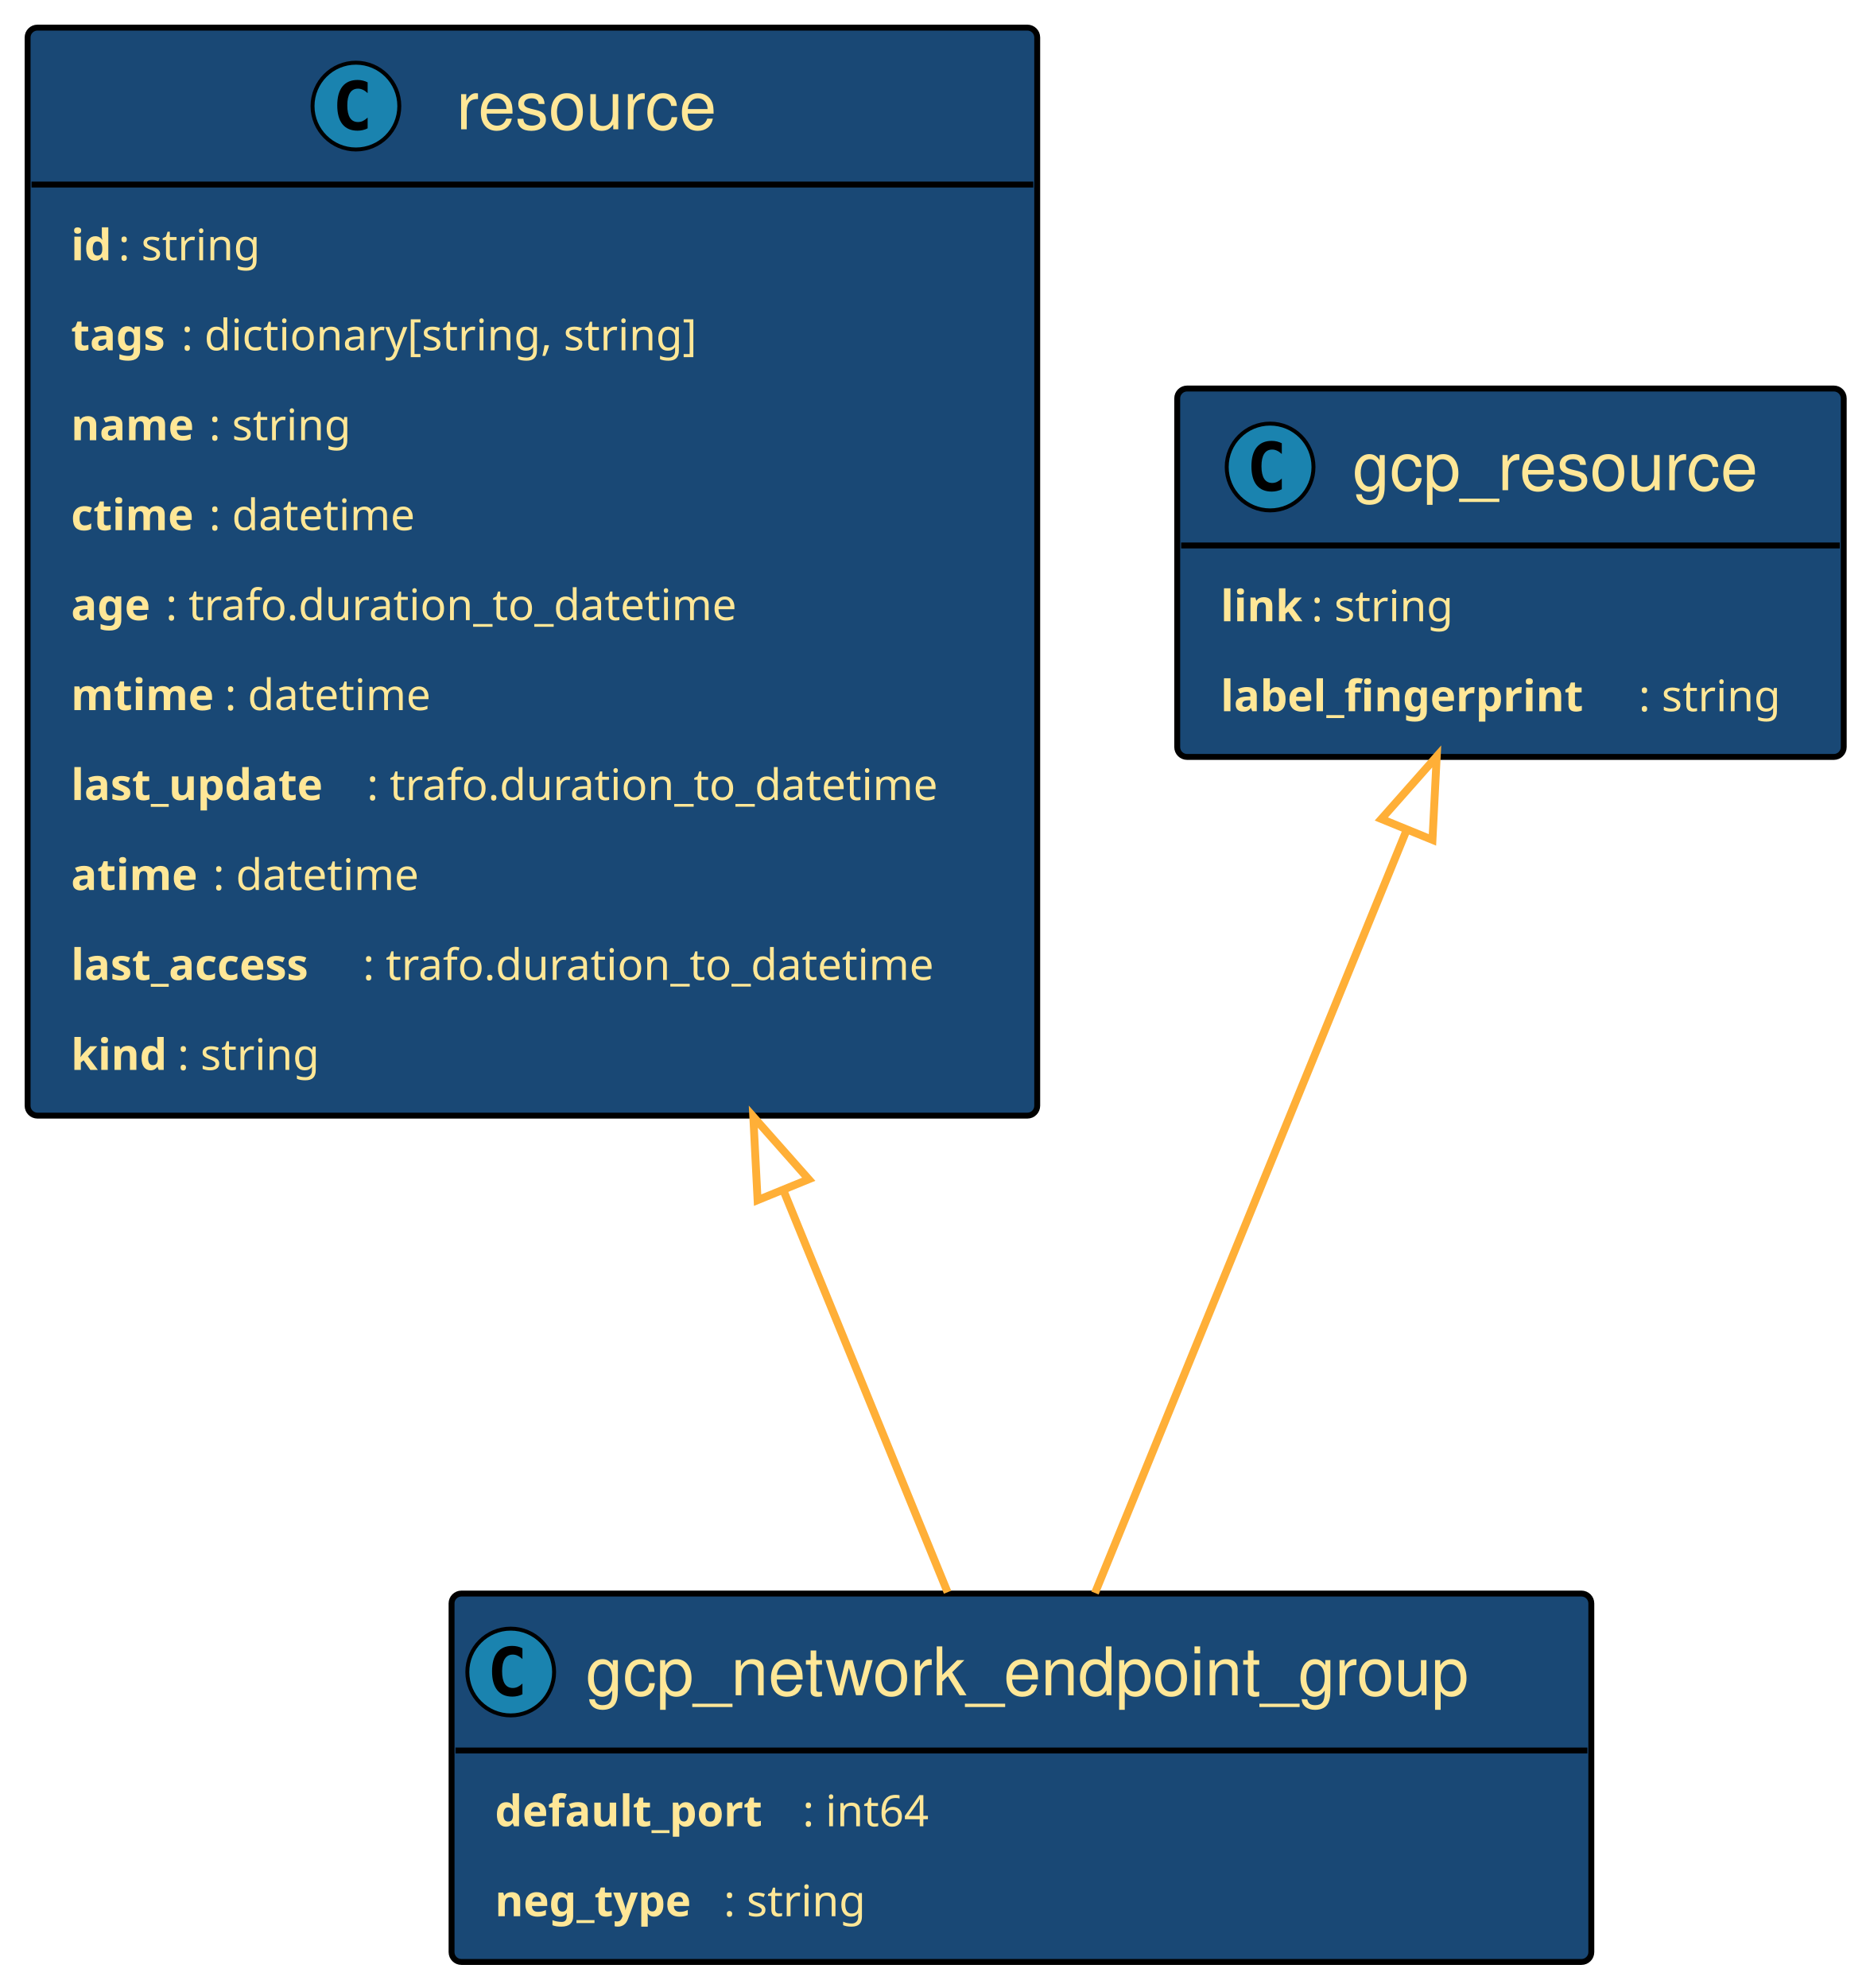
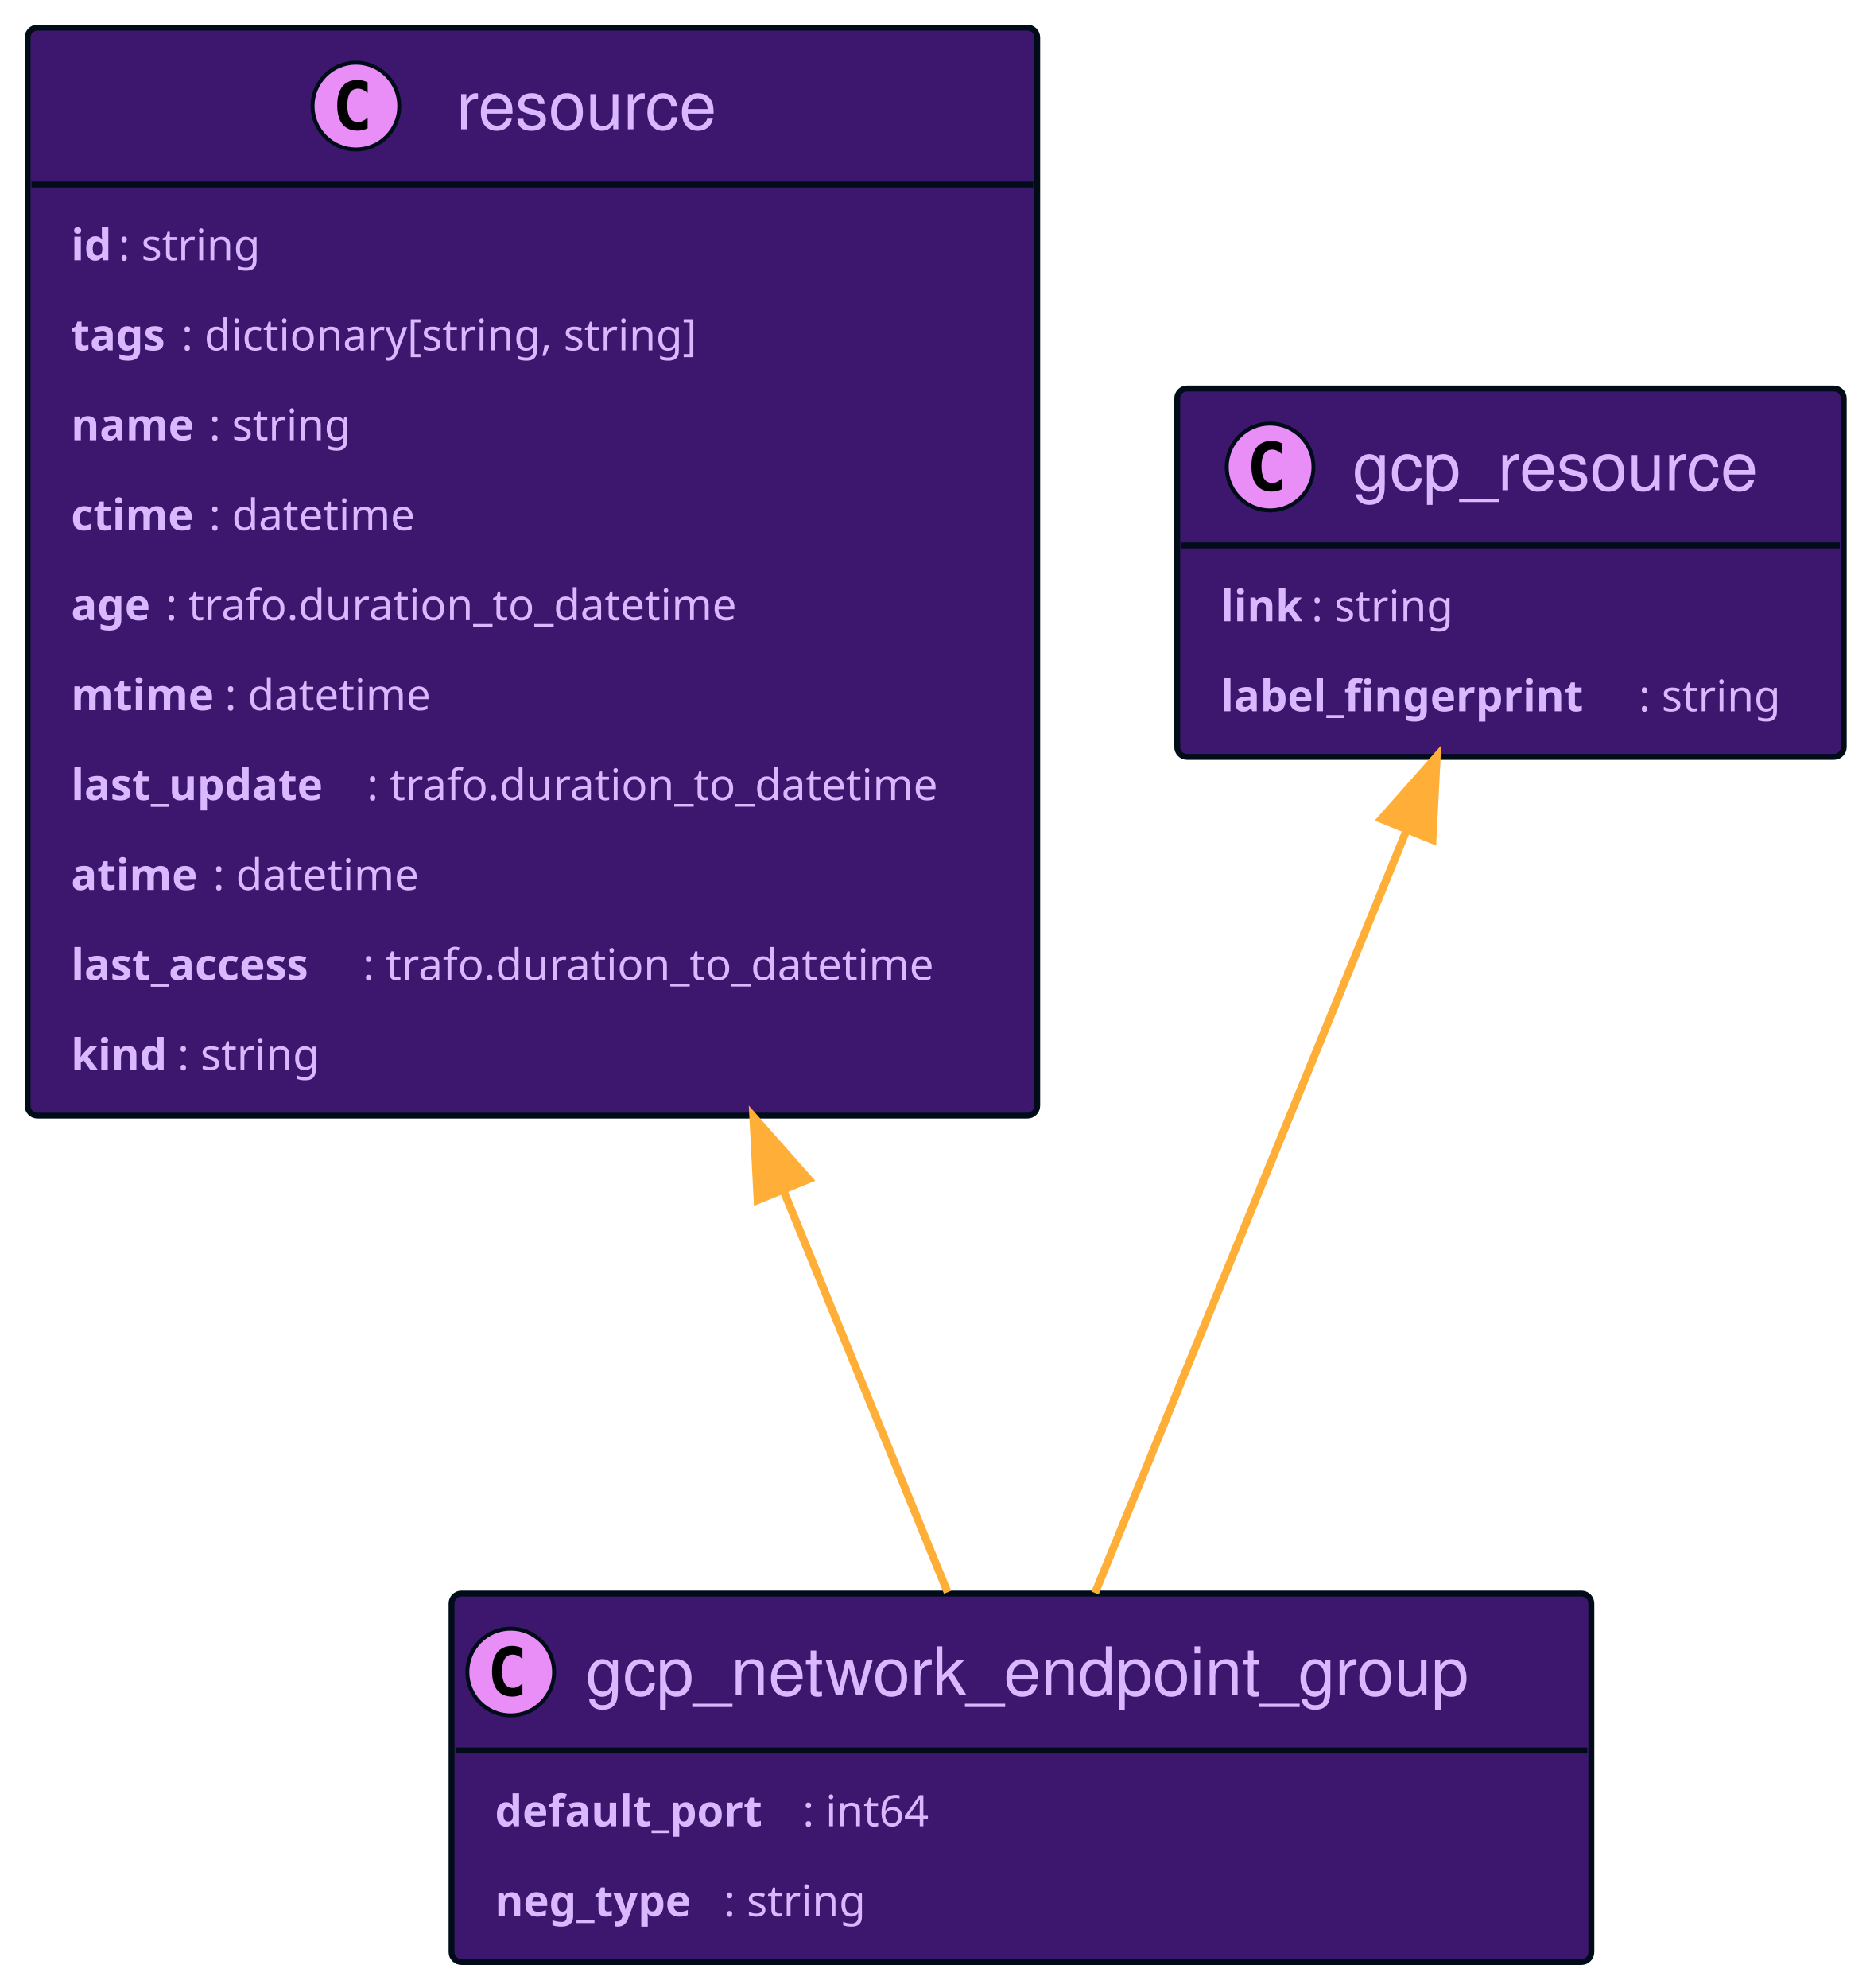
<svg xmlns="http://www.w3.org/2000/svg" width="474" height="504" contentScriptType="application/ecmascript" contentStyleType="text/css" style="width:474px;height:504px;background:#00000000" preserveAspectRatio="none" version="1.1" viewBox="0 0 474 504" zoomAndPan="magnify">
  <g>
-     <rect id="resource" width="256" height="275.836" x="7" y="7" fill="#194875" codeLine="17" rx="2.5" ry="2.5" style="stroke:#000;stroke-width:1.5" />
-     <ellipse cx="90.25" cy="26.895" fill="#1A83AF" rx="11" ry="11" style="stroke:#000;stroke-width:1" />
+     <rect id="resource" width="256" height="275.836" x="7" y="7" fill="#3d176e" codeLine="17" rx="2.5" ry="2.5" style="stroke:#000d19;stroke-width:1.5" />
+     <ellipse cx="90.25" cy="26.895" fill="#e98df7" rx="11" ry="11" style="stroke:#000d19;stroke-width:1" />
    <path fill="#000" d="M93.219,32.535 Q92.641,32.832 92,32.973 Q91.359,33.129 90.656,33.129 Q88.156,33.129 86.828,31.488 Q85.516,29.832 85.516,26.707 Q85.516,23.582 86.828,21.926 Q88.156,20.27 90.656,20.27 Q91.359,20.27 92,20.426 Q92.656,20.582 93.219,20.879 L93.219,23.598 Q92.594,23.02 92,22.754 Q91.406,22.473 90.781,22.473 Q89.438,22.473 88.75,23.551 Q88.062,24.613 88.062,26.707 Q88.062,28.801 88.75,29.879 Q89.438,30.941 90.781,30.941 Q91.406,30.941 92,30.676 Q92.594,30.395 93.219,29.816 L93.219,32.535 Z" />
-     <text x="115.75" y="32.78" fill="#FFE797" font-family="Helvetica" font-size="17" lengthAdjust="spacing" textLength="71">resource</text>
-     <line style="stroke:#000;stroke-width:1.5" x1="8" x2="262" y1="46.789" y2="46.789" />
-     <text x="18" y="65.999" fill="#FFE797" font-family="sans-serif" font-size="11" font-weight="bold" lengthAdjust="spacing" textLength="12">id</text>
-     <text x="30" y="65.999" fill="#FFE797" font-family="sans-serif" font-size="11" lengthAdjust="spacing" textLength="41">: string</text>
-     <text x="18" y="88.804" fill="#FFE797" font-family="sans-serif" font-size="11" font-weight="bold" lengthAdjust="spacing" textLength="28">tags</text>
-     <text x="46" y="88.804" fill="#FFE797" font-family="sans-serif" font-size="11" lengthAdjust="spacing" textLength="145">: dictionary[string, string]</text>
-     <text x="18" y="111.609" fill="#FFE797" font-family="sans-serif" font-size="11" font-weight="bold" lengthAdjust="spacing" textLength="35">name</text>
-     <text x="53" y="111.609" fill="#FFE797" font-family="sans-serif" font-size="11" lengthAdjust="spacing" textLength="41">: string</text>
-     <text x="18" y="134.414" fill="#FFE797" font-family="sans-serif" font-size="11" font-weight="bold" lengthAdjust="spacing" textLength="35">ctime</text>
-     <text x="53" y="134.414" fill="#FFE797" font-family="sans-serif" font-size="11" lengthAdjust="spacing" textLength="58">: datetime</text>
-     <text x="18" y="157.218" fill="#FFE797" font-family="sans-serif" font-size="11" font-weight="bold" lengthAdjust="spacing" textLength="24">age</text>
-     <text x="42" y="157.218" fill="#FFE797" font-family="sans-serif" font-size="11" lengthAdjust="spacing" textLength="159">: trafo.duration_to_datetime</text>
-     <text x="18" y="180.023" fill="#FFE797" font-family="sans-serif" font-size="11" font-weight="bold" lengthAdjust="spacing" textLength="39">mtime</text>
-     <text x="57" y="180.023" fill="#FFE797" font-family="sans-serif" font-size="11" lengthAdjust="spacing" textLength="58">: datetime</text>
-     <text x="18" y="202.828" fill="#FFE797" font-family="sans-serif" font-size="11" font-weight="bold" lengthAdjust="spacing" textLength="75">last_update</text>
-     <text x="93" y="202.828" fill="#FFE797" font-family="sans-serif" font-size="11" lengthAdjust="spacing" textLength="159">: trafo.duration_to_datetime</text>
-     <text x="18" y="225.632" fill="#FFE797" font-family="sans-serif" font-size="11" font-weight="bold" lengthAdjust="spacing" textLength="36">atime</text>
-     <text x="54" y="225.632" fill="#FFE797" font-family="sans-serif" font-size="11" lengthAdjust="spacing" textLength="58">: datetime</text>
-     <text x="18" y="248.437" fill="#FFE797" font-family="sans-serif" font-size="11" font-weight="bold" lengthAdjust="spacing" textLength="74">last_access</text>
-     <text x="92" y="248.437" fill="#FFE797" font-family="sans-serif" font-size="11" lengthAdjust="spacing" textLength="159">: trafo.duration_to_datetime</text>
-     <text x="18" y="271.242" fill="#FFE797" font-family="sans-serif" font-size="11" font-weight="bold" lengthAdjust="spacing" textLength="27">kind</text>
-     <text x="45" y="271.242" fill="#FFE797" font-family="sans-serif" font-size="11" lengthAdjust="spacing" textLength="41">: string</text>
-     <rect id="gcp_resource" width="169" height="93.398" x="298.5" y="98.5" fill="#194875" codeLine="29" rx="2.5" ry="2.5" style="stroke:#000;stroke-width:1.5" />
-     <ellipse cx="322.05" cy="118.394" fill="#1A83AF" rx="11" ry="11" style="stroke:#000;stroke-width:1" />
+     <text x="115.75" y="32.78" fill="#d9b8ff" font-family="Helvetica" font-size="17" lengthAdjust="spacing" textLength="71">resource</text>
+     <line style="stroke:#000d19;stroke-width:1.5" x1="8" x2="262" y1="46.789" y2="46.789" />
+     <text x="18" y="65.999" fill="#d9b8ff" font-family="sans-serif" font-size="11" font-weight="bold" lengthAdjust="spacing" textLength="12">id</text>
+     <text x="30" y="65.999" fill="#d9b8ff" font-family="sans-serif" font-size="11" lengthAdjust="spacing" textLength="41">: string</text>
+     <text x="18" y="88.804" fill="#d9b8ff" font-family="sans-serif" font-size="11" font-weight="bold" lengthAdjust="spacing" textLength="28">tags</text>
+     <text x="46" y="88.804" fill="#d9b8ff" font-family="sans-serif" font-size="11" lengthAdjust="spacing" textLength="145">: dictionary[string, string]</text>
+     <text x="18" y="111.609" fill="#d9b8ff" font-family="sans-serif" font-size="11" font-weight="bold" lengthAdjust="spacing" textLength="35">name</text>
+     <text x="53" y="111.609" fill="#d9b8ff" font-family="sans-serif" font-size="11" lengthAdjust="spacing" textLength="41">: string</text>
+     <text x="18" y="134.414" fill="#d9b8ff" font-family="sans-serif" font-size="11" font-weight="bold" lengthAdjust="spacing" textLength="35">ctime</text>
+     <text x="53" y="134.414" fill="#d9b8ff" font-family="sans-serif" font-size="11" lengthAdjust="spacing" textLength="58">: datetime</text>
+     <text x="18" y="157.218" fill="#d9b8ff" font-family="sans-serif" font-size="11" font-weight="bold" lengthAdjust="spacing" textLength="24">age</text>
+     <text x="42" y="157.218" fill="#d9b8ff" font-family="sans-serif" font-size="11" lengthAdjust="spacing" textLength="159">: trafo.duration_to_datetime</text>
+     <text x="18" y="180.023" fill="#d9b8ff" font-family="sans-serif" font-size="11" font-weight="bold" lengthAdjust="spacing" textLength="39">mtime</text>
+     <text x="57" y="180.023" fill="#d9b8ff" font-family="sans-serif" font-size="11" lengthAdjust="spacing" textLength="58">: datetime</text>
+     <text x="18" y="202.828" fill="#d9b8ff" font-family="sans-serif" font-size="11" font-weight="bold" lengthAdjust="spacing" textLength="75">last_update</text>
+     <text x="93" y="202.828" fill="#d9b8ff" font-family="sans-serif" font-size="11" lengthAdjust="spacing" textLength="159">: trafo.duration_to_datetime</text>
+     <text x="18" y="225.632" fill="#d9b8ff" font-family="sans-serif" font-size="11" font-weight="bold" lengthAdjust="spacing" textLength="36">atime</text>
+     <text x="54" y="225.632" fill="#d9b8ff" font-family="sans-serif" font-size="11" lengthAdjust="spacing" textLength="58">: datetime</text>
+     <text x="18" y="248.437" fill="#d9b8ff" font-family="sans-serif" font-size="11" font-weight="bold" lengthAdjust="spacing" textLength="74">last_access</text>
+     <text x="92" y="248.437" fill="#d9b8ff" font-family="sans-serif" font-size="11" lengthAdjust="spacing" textLength="159">: trafo.duration_to_datetime</text>
+     <text x="18" y="271.242" fill="#d9b8ff" font-family="sans-serif" font-size="11" font-weight="bold" lengthAdjust="spacing" textLength="27">kind</text>
+     <text x="45" y="271.242" fill="#d9b8ff" font-family="sans-serif" font-size="11" lengthAdjust="spacing" textLength="41">: string</text>
+     <rect id="gcp_resource" width="169" height="93.398" x="298.5" y="98.5" fill="#3d176e" codeLine="29" rx="2.5" ry="2.5" style="stroke:#000d19;stroke-width:1.5" />
+     <ellipse cx="322.05" cy="118.394" fill="#e98df7" rx="11" ry="11" style="stroke:#000d19;stroke-width:1" />
    <path fill="#000" d="M325.019,124.035 Q324.441,124.332 323.8,124.473 Q323.159,124.629 322.456,124.629 Q319.956,124.629 318.628,122.988 Q317.316,121.332 317.316,118.207 Q317.316,115.082 318.628,113.426 Q319.956,111.769 322.456,111.769 Q323.159,111.769 323.8,111.926 Q324.456,112.082 325.019,112.379 L325.019,115.098 Q324.394,114.519 323.8,114.254 Q323.206,113.973 322.581,113.973 Q321.238,113.973 320.55,115.051 Q319.863,116.113 319.863,118.207 Q319.863,120.301 320.55,121.379 Q321.238,122.441 322.581,122.441 Q323.206,122.441 323.8,122.176 Q324.394,121.894 325.019,121.316 L325.019,124.035 Z" />
-     <text x="342.95" y="124.28" fill="#FFE797" font-family="Helvetica" font-size="17" lengthAdjust="spacing" textLength="108">gcp_resource</text>
-     <line style="stroke:#000;stroke-width:1.5" x1="299.5" x2="466.5" y1="138.289" y2="138.289" />
-     <text x="309.5" y="157.5" fill="#FFE797" font-family="sans-serif" font-size="11" font-weight="bold" lengthAdjust="spacing" textLength="23">link</text>
-     <text x="332.5" y="157.5" fill="#FFE797" font-family="sans-serif" font-size="11" lengthAdjust="spacing" textLength="41">: string</text>
-     <text x="309.5" y="180.304" fill="#FFE797" font-family="sans-serif" font-size="11" font-weight="bold" lengthAdjust="spacing" textLength="106">label_fingerprint</text>
-     <text x="415.5" y="180.304" fill="#FFE797" font-family="sans-serif" font-size="11" lengthAdjust="spacing" textLength="41">: string</text>
-     <rect id="gcp_network_endpoint_group" width="289" height="93.398" x="114.5" y="404" fill="#194875" codeLine="33" rx="2.5" ry="2.5" style="stroke:#000;stroke-width:1.5" />
-     <ellipse cx="129.5" cy="423.894" fill="#1A83AF" rx="11" ry="11" style="stroke:#000;stroke-width:1" />
+     <text x="342.95" y="124.28" fill="#d9b8ff" font-family="Helvetica" font-size="17" lengthAdjust="spacing" textLength="108">gcp_resource</text>
+     <line style="stroke:#000d19;stroke-width:1.5" x1="299.5" x2="466.5" y1="138.289" y2="138.289" />
+     <text x="309.5" y="157.5" fill="#d9b8ff" font-family="sans-serif" font-size="11" font-weight="bold" lengthAdjust="spacing" textLength="23">link</text>
+     <text x="332.5" y="157.5" fill="#d9b8ff" font-family="sans-serif" font-size="11" lengthAdjust="spacing" textLength="41">: string</text>
+     <text x="309.5" y="180.304" fill="#d9b8ff" font-family="sans-serif" font-size="11" font-weight="bold" lengthAdjust="spacing" textLength="106">label_fingerprint</text>
+     <text x="415.5" y="180.304" fill="#d9b8ff" font-family="sans-serif" font-size="11" lengthAdjust="spacing" textLength="41">: string</text>
+     <rect id="gcp_network_endpoint_group" width="289" height="93.398" x="114.5" y="404" fill="#3d176e" codeLine="33" rx="2.5" ry="2.5" style="stroke:#000d19;stroke-width:1.5" />
+     <ellipse cx="129.5" cy="423.894" fill="#e98df7" rx="11" ry="11" style="stroke:#000d19;stroke-width:1" />
    <path fill="#000" d="M132.469,429.535 Q131.891,429.832 131.25,429.973 Q130.609,430.129 129.906,430.129 Q127.406,430.129 126.078,428.488 Q124.766,426.832 124.766,423.707 Q124.766,420.582 126.078,418.926 Q127.406,417.269 129.906,417.269 Q130.609,417.269 131.25,417.426 Q131.906,417.582 132.469,417.879 L132.469,420.598 Q131.844,420.019 131.25,419.754 Q130.656,419.473 130.031,419.473 Q128.688,419.473 128,420.551 Q127.312,421.613 127.312,423.707 Q127.312,425.801 128,426.879 Q128.688,427.941 130.031,427.941 Q130.656,427.941 131.25,427.676 Q131.844,427.394 132.469,426.816 L132.469,429.535 Z" />
-     <text x="148.5" y="429.78" fill="#FFE797" font-family="Helvetica" font-size="17" lengthAdjust="spacing" textLength="247">gcp_network_endpoint_group</text>
-     <line style="stroke:#000;stroke-width:1.5" x1="115.5" x2="402.5" y1="443.789" y2="443.789" />
-     <text x="125.5" y="463" fill="#FFE797" font-family="sans-serif" font-size="11" font-weight="bold" lengthAdjust="spacing" textLength="78">default_port</text>
-     <text x="203.5" y="463" fill="#FFE797" font-family="sans-serif" font-size="11" lengthAdjust="spacing" textLength="36">: int64</text>
-     <text x="125.5" y="485.804" fill="#FFE797" font-family="sans-serif" font-size="11" font-weight="bold" lengthAdjust="spacing" textLength="58">neg_type</text>
-     <text x="183.5" y="485.804" fill="#FFE797" font-family="sans-serif" font-size="11" lengthAdjust="spacing" textLength="41">: string</text>
+     <text x="148.5" y="429.78" fill="#d9b8ff" font-family="Helvetica" font-size="17" lengthAdjust="spacing" textLength="247">gcp_network_endpoint_group</text>
+     <line style="stroke:#000d19;stroke-width:1.5" x1="115.5" x2="402.5" y1="443.789" y2="443.789" />
+     <text x="125.5" y="463" fill="#d9b8ff" font-family="sans-serif" font-size="11" font-weight="bold" lengthAdjust="spacing" textLength="78">default_port</text>
+     <text x="203.5" y="463" fill="#d9b8ff" font-family="sans-serif" font-size="11" lengthAdjust="spacing" textLength="36">: int64</text>
+     <text x="125.5" y="485.804" fill="#d9b8ff" font-family="sans-serif" font-size="11" font-weight="bold" lengthAdjust="spacing" textLength="58">neg_type</text>
+     <text x="183.5" y="485.804" fill="#d9b8ff" font-family="sans-serif" font-size="11" lengthAdjust="spacing" textLength="41">: string</text>
    <path id="gcp_resource-backto-gcp_network_endpoint_group" fill="none" d="M356.69,210.38 C332.97,268.46 298.66,352.43 277.65,403.86" codeLine="37" style="stroke:#ffaf37;stroke-width:2" />
-     <polygon fill="none" points="350.26 207.63 364.3 191.77 363.22 212.93 350.26 207.63" style="stroke:#ffaf37;stroke-width:2" />
+     <polygon fill="#ffaf37" points="350.26 207.63 364.3 191.77 363.22 212.93 350.26 207.63" style="stroke:#ffaf37;stroke-width:2" />
    <path id="resource-backto-gcp_network_endpoint_group" fill="none" d="M198.61,301.7 C213.86,339.02 228.98,376.02 240.27,403.66" codeLine="38" style="stroke:#ffaf37;stroke-width:2" />
-     <polygon fill="none" points="192.1 304.26 191.01 283.1 205.06 298.97 192.1 304.26" style="stroke:#ffaf37;stroke-width:2" />
+     <polygon fill="#ffaf37" points="192.1 304.26 191.01 283.1 205.06 298.97 192.1 304.26" style="stroke:#ffaf37;stroke-width:2" />
  </g>
</svg>
